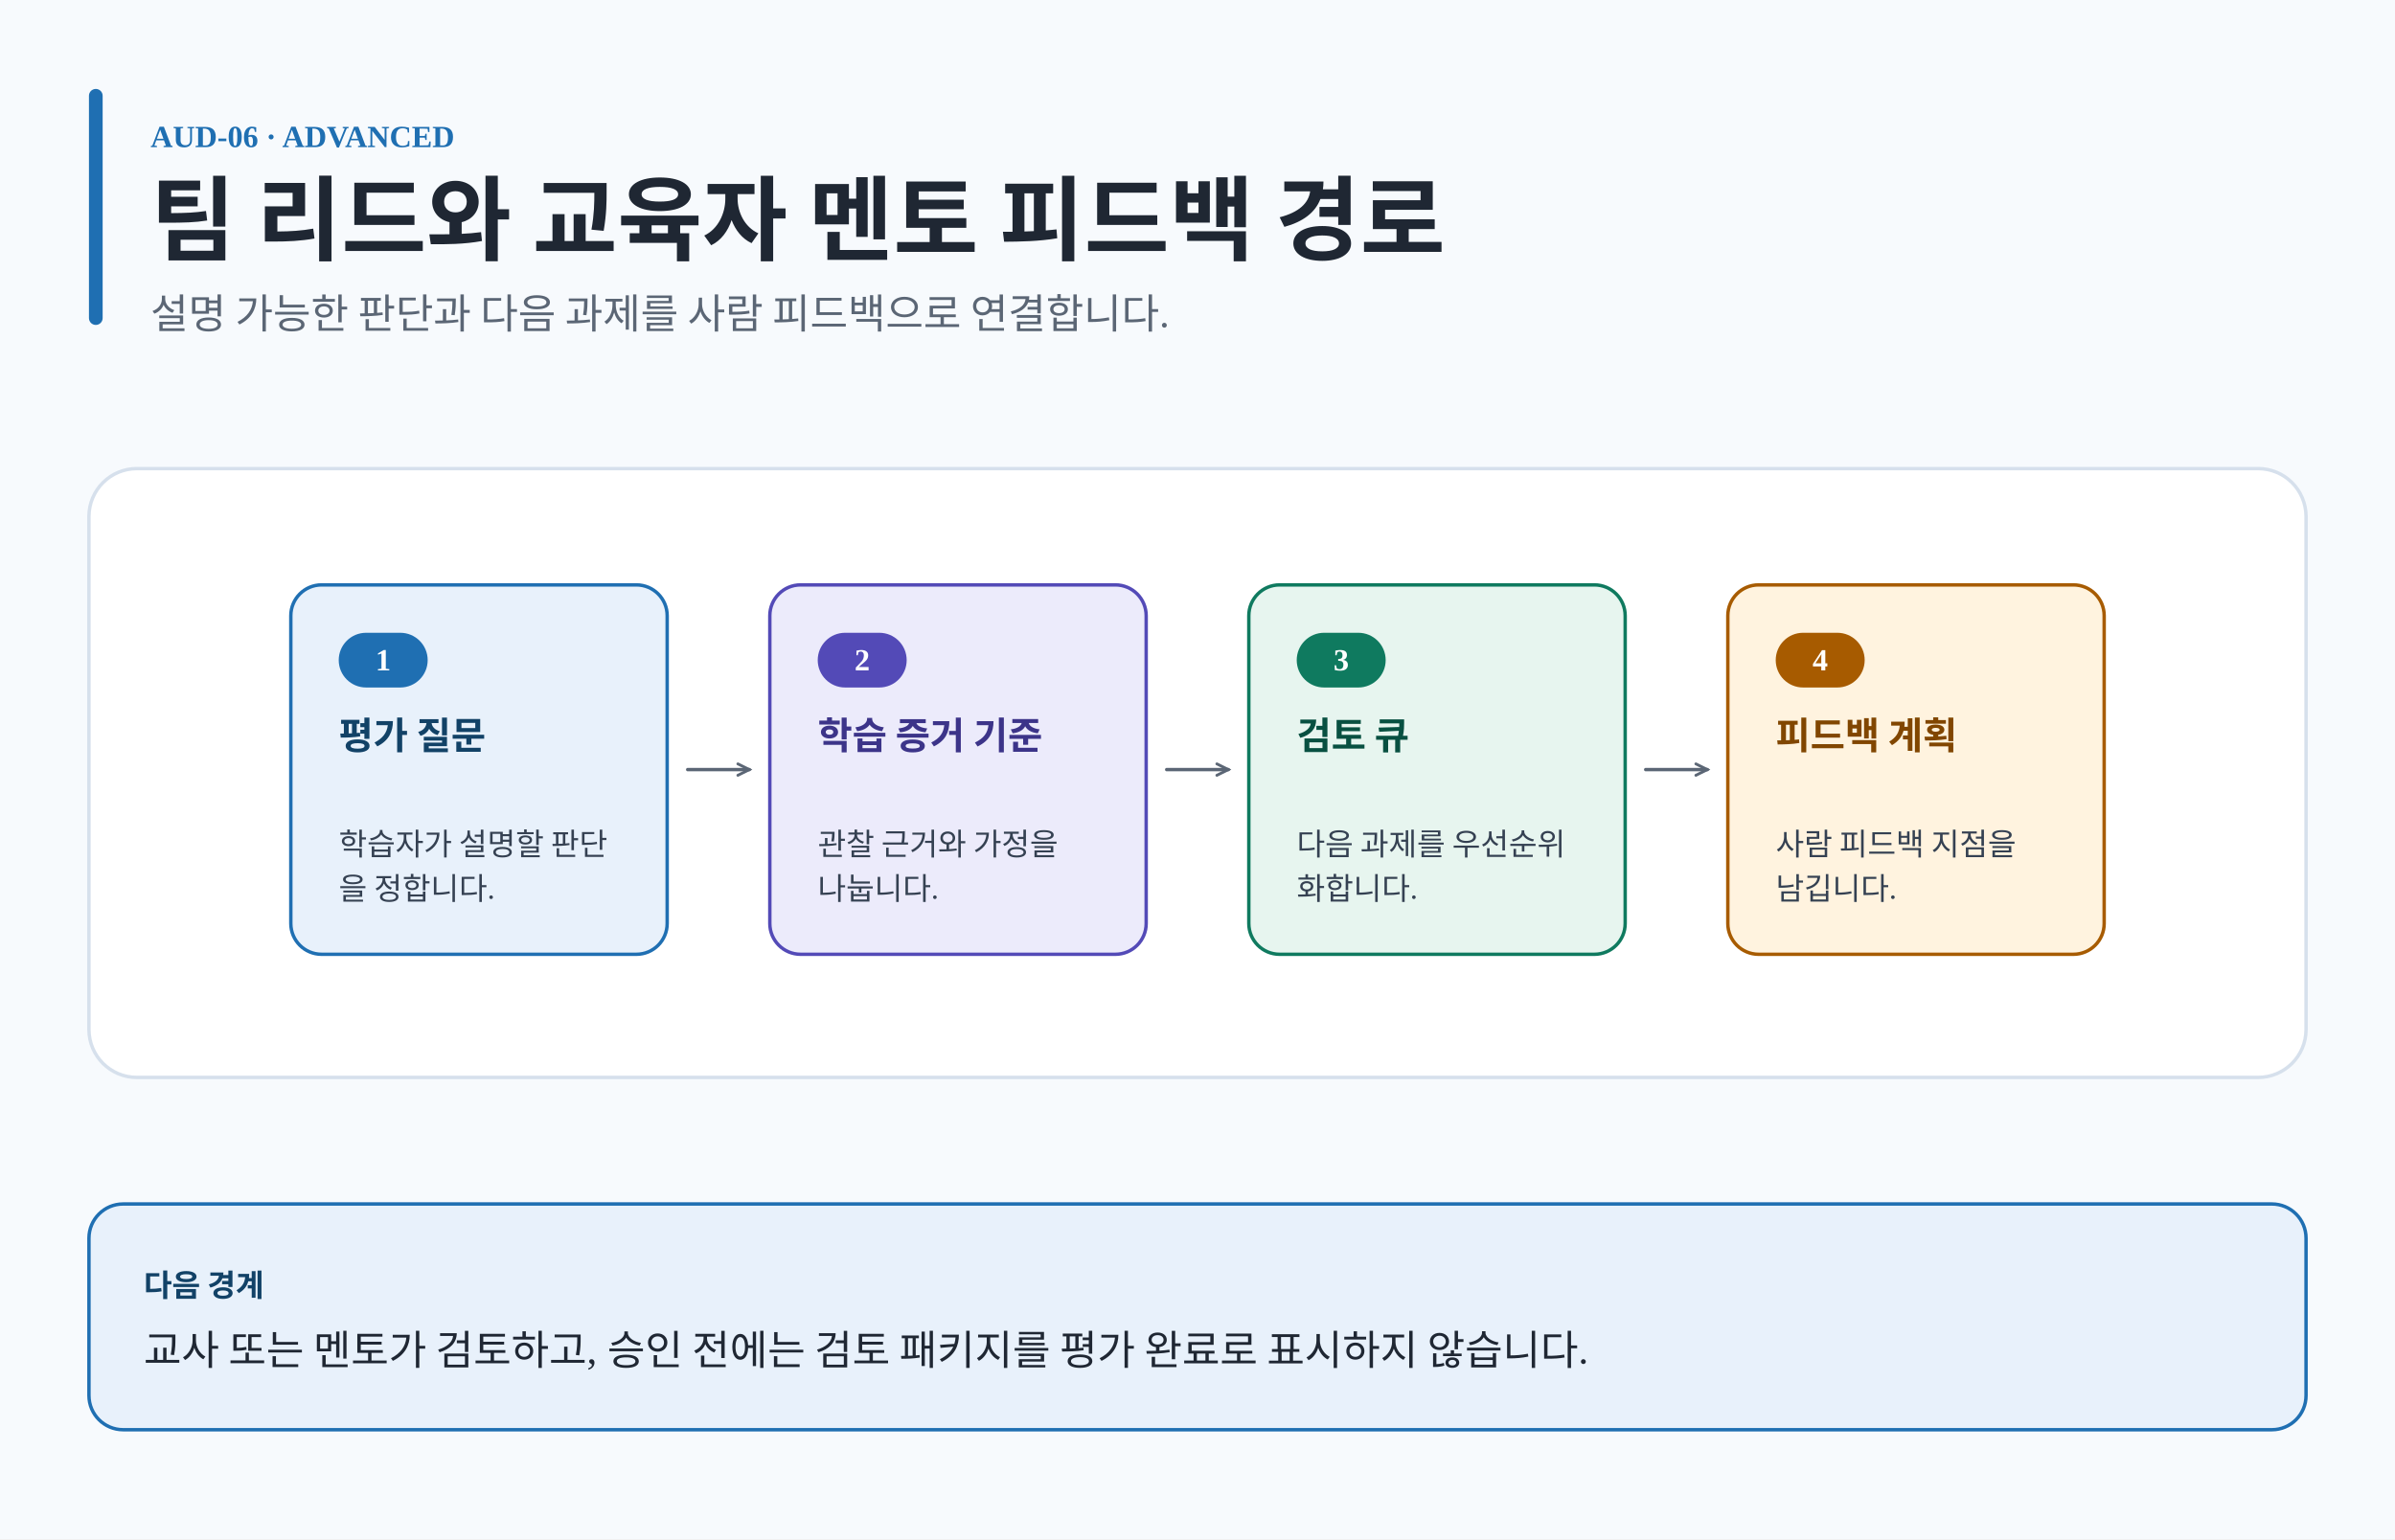
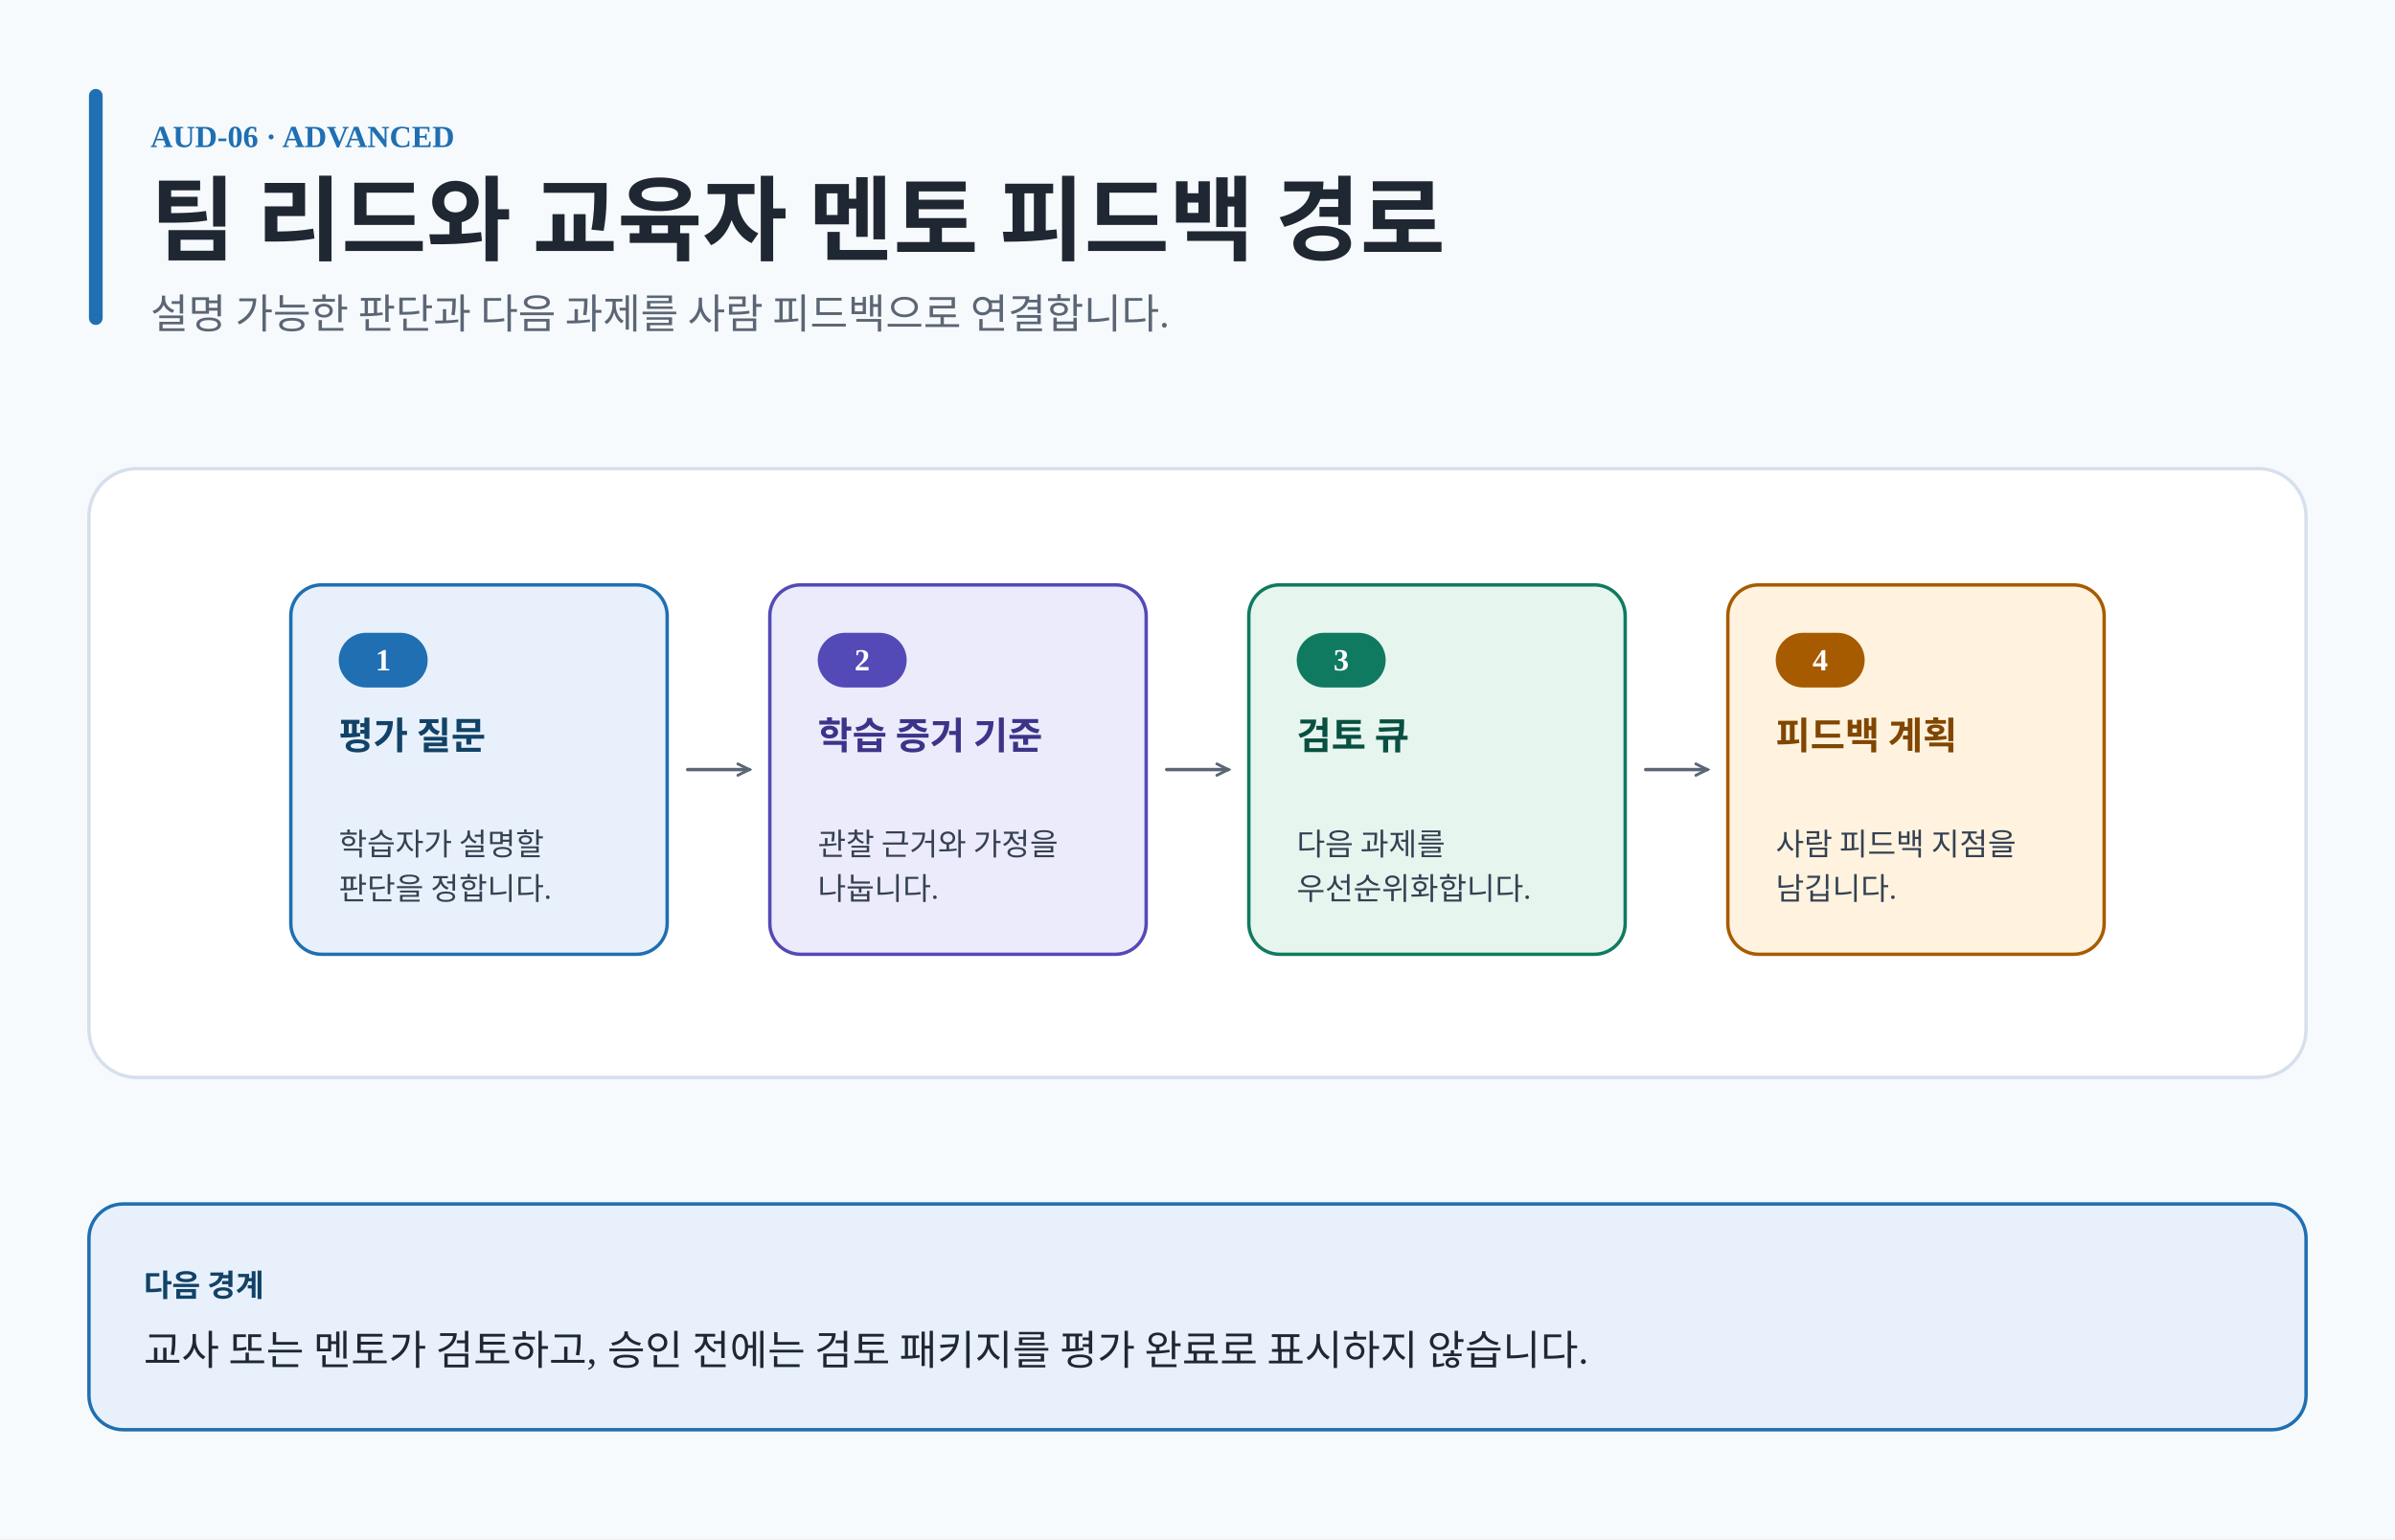
<svg xmlns="http://www.w3.org/2000/svg" viewBox="0 0 1400 900" width="1400" height="900" role="img" aria-label="팀 리드와 교육자 멘토가 평가 질문, 학습 증거 기준, 검토 큐, 피드백 계획을 진행하는 경로.">
  <defs>
    <marker id="open-arrow" viewBox="0 0 12 12" refX="10" refY="6" markerWidth="10" markerHeight="10" markerUnits="userSpaceOnUse" orient="auto">
      <path d="M 2 2 L 10 6 L 2 10" fill="none" stroke="#5B6675" stroke-width="2" stroke-linecap="round" />
    </marker>
  </defs>
  <rect width="1400" height="900" fill="#F7FAFD" />
  <rect x="52" y="52" width="8" height="138" rx="4" fill="#1F6FB2" />
  <text x="88" y="86" fill="#1F6FB2" font-size="18" font-weight="700">AUD-06 · ADVANCED</text>
  <text x="88" y="148" fill="#1F2733" font-size="54" font-weight="700">팀 리드와 교육자 멘토 피드백 경로</text>
  <text x="88" y="192" fill="#5B6675" font-size="24">설명 가능한 판단과 다음 과제를 사람 피드백으로 연결합니다.</text>
  <rect x="52" y="274" width="1296" height="356" rx="28" fill="#FFFFFF" stroke="#D6E0EC" stroke-width="2" />
  <path d="M 402 450 L 438 450" fill="none" stroke="#5B6675" stroke-width="2" stroke-linecap="round" marker-end="url(#open-arrow)" />
  <path d="M 682 450 L 718 450" fill="none" stroke="#5B6675" stroke-width="2" stroke-linecap="round" marker-end="url(#open-arrow)" />
  <path d="M 962 450 L 998 450" fill="none" stroke="#5B6675" stroke-width="2" stroke-linecap="round" marker-end="url(#open-arrow)" />
  <g aria-label="읽기 순서 1: 평가 질문">
    <rect x="170" y="342" width="220" height="216" rx="18" fill="#E8F1FB" stroke="#1F6FB2" stroke-width="2" />
    <rect x="198" y="370" width="52" height="32" rx="16" fill="#1F6FB2" />
    <text x="224" y="392" text-anchor="middle" fill="#FFFFFF" font-size="18" font-weight="700">1</text>
    <text x="198" y="438" fill="#124267" font-size="22" font-weight="700">평가 질문</text>
-     <text x="198" y="500" fill="#354152" font-size="18" font-weight="400">학습자가 설명할 판단</text>
-     <text x="198" y="526" fill="#354152" font-size="18" font-weight="400">을 정합니다.</text>
+     <text x="198" y="500" fill="#354152" font-size="18" font-weight="400">학습자가 설명할</text>
+     <text x="198" y="526" fill="#354152" font-size="18" font-weight="400">판단을 정합니다.</text>
  </g>
  <g aria-label="읽기 순서 2: 학습 증거 기준">
    <rect x="450" y="342" width="220" height="216" rx="18" fill="#ECEBFB" stroke="#534AB7" stroke-width="2" />
    <rect x="478" y="370" width="52" height="32" rx="16" fill="#534AB7" />
    <text x="504" y="392" text-anchor="middle" fill="#FFFFFF" font-size="18" font-weight="700">2</text>
    <text x="478" y="438" fill="#3C3489" font-size="22" font-weight="700">학습 증거 기준</text>
-     <text x="478" y="500" fill="#354152" font-size="18" font-weight="400">관찰 근거와 가정을 </text>
+     <text x="478" y="500" fill="#354152" font-size="18" font-weight="400">관찰 근거와 가정을</text>
    <text x="478" y="526" fill="#354152" font-size="18" font-weight="400">나눕니다.</text>
  </g>
  <g aria-label="읽기 순서 3: 검토 큐">
    <rect x="730" y="342" width="220" height="216" rx="18" fill="#E7F5EF" stroke="#0F7A5F" stroke-width="2" />
    <rect x="758" y="370" width="52" height="32" rx="16" fill="#0F7A5F" />
    <text x="784" y="392" text-anchor="middle" fill="#FFFFFF" font-size="18" font-weight="700">3</text>
    <text x="758" y="438" fill="#085041" font-size="22" font-weight="700">검토 큐</text>
-     <text x="758" y="500" fill="#354152" font-size="18" font-weight="400">다음 과제를 우선순위</text>
-     <text x="758" y="526" fill="#354152" font-size="18" font-weight="400">화합니다.</text>
+     <text x="758" y="500" fill="#354152" font-size="18" font-weight="400">다음 과제를</text>
+     <text x="758" y="526" fill="#354152" font-size="18" font-weight="400">우선순위화합니다.</text>
  </g>
  <g aria-label="읽기 순서 4: 피드백 계획">
    <rect x="1010" y="342" width="220" height="216" rx="18" fill="#FFF3DF" stroke="#A75B00" stroke-width="2" />
    <rect x="1038" y="370" width="52" height="32" rx="16" fill="#A75B00" />
    <text x="1064" y="392" text-anchor="middle" fill="#FFFFFF" font-size="18" font-weight="700">4</text>
    <text x="1038" y="438" fill="#814600" font-size="22" font-weight="700">피드백 계획</text>
-     <text x="1038" y="500" fill="#354152" font-size="18" font-weight="400">사람 피드백 지점을 </text>
+     <text x="1038" y="500" fill="#354152" font-size="18" font-weight="400">사람 피드백 지점을</text>
    <text x="1038" y="526" fill="#354152" font-size="18" font-weight="400">남깁니다.</text>
  </g>
  <rect x="52" y="704" width="1296" height="132" rx="20" fill="#E8F1FB" stroke="#1F6FB2" stroke-width="2" />
  <text x="84" y="758" fill="#124267" font-size="18" font-weight="700">다음 경계</text>
  <text x="84" y="798" fill="#1F2733" font-size="24">교사 또는 멘토가 검토하고, 승인 전에는 검토 패키지를 평가 완료로 표시하지 않습니다.</text>
</svg>
